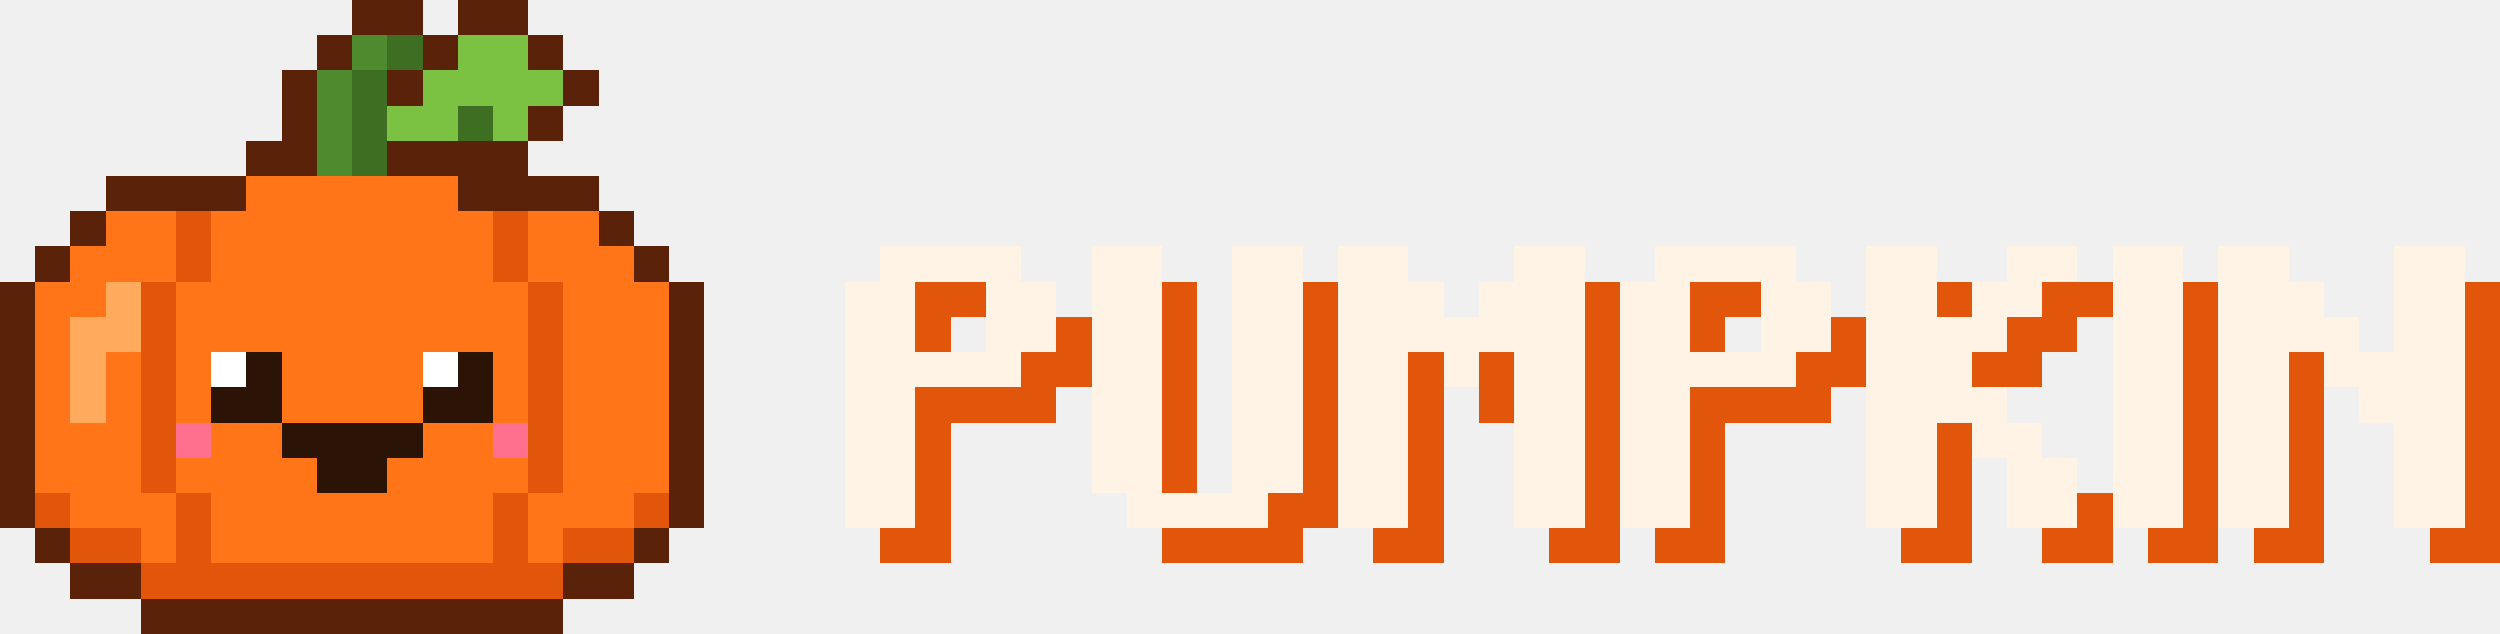
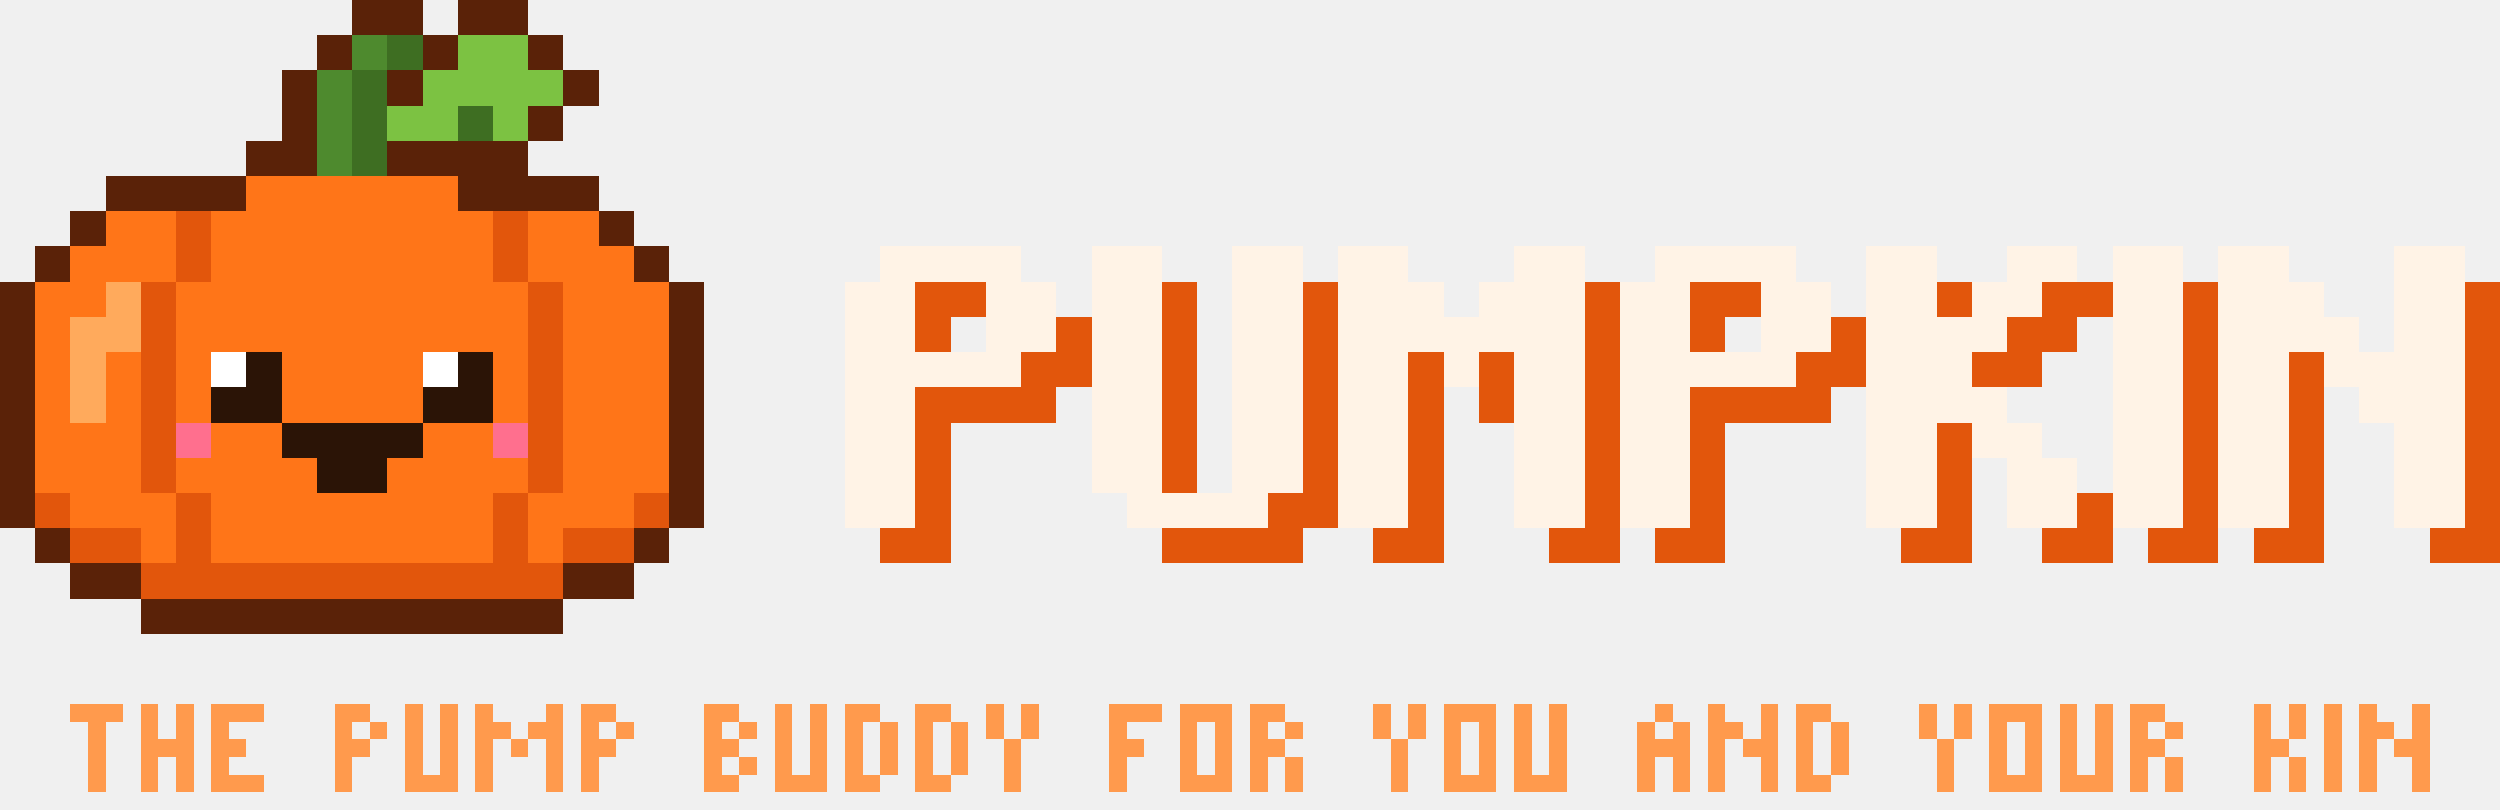
- <svg xmlns="http://www.w3.org/2000/svg" viewBox="0 0 71 18" shape-rendering="crispEdges" width="852" height="216" role="img" aria-label="Pumpkin">
+ <svg xmlns="http://www.w3.org/2000/svg" viewBox="0 0 71 23" shape-rendering="crispEdges" width="852" height="276" role="img" aria-label="Pumpkin, the pump buddy for you and your kin">
  <rect x="10" y="0" width="2" height="1" fill="#5A2208" />
  <rect x="13" y="0" width="2" height="1" fill="#5A2208" />
  <rect x="9" y="1" width="1" height="1" fill="#5A2208" />
  <rect x="10" y="1" width="1" height="1" fill="#4E8A2E" />
  <rect x="11" y="1" width="1" height="1" fill="#3E6E22" />
  <rect x="12" y="1" width="1" height="1" fill="#5A2208" />
  <rect x="13" y="1" width="2" height="1" fill="#7CC242" />
  <rect x="15" y="1" width="1" height="1" fill="#5A2208" />
  <rect x="8" y="2" width="1" height="1" fill="#5A2208" />
  <rect x="9" y="2" width="1" height="1" fill="#4E8A2E" />
  <rect x="10" y="2" width="1" height="1" fill="#3E6E22" />
  <rect x="11" y="2" width="1" height="1" fill="#5A2208" />
  <rect x="12" y="2" width="4" height="1" fill="#7CC242" />
  <rect x="16" y="2" width="1" height="1" fill="#5A2208" />
  <rect x="8" y="3" width="1" height="1" fill="#5A2208" />
  <rect x="9" y="3" width="1" height="1" fill="#4E8A2E" />
  <rect x="10" y="3" width="1" height="1" fill="#3E6E22" />
  <rect x="11" y="3" width="2" height="1" fill="#7CC242" />
  <rect x="13" y="3" width="1" height="1" fill="#3E6E22" />
  <rect x="14" y="3" width="1" height="1" fill="#7CC242" />
  <rect x="15" y="3" width="1" height="1" fill="#5A2208" />
  <rect x="7" y="4" width="2" height="1" fill="#5A2208" />
  <rect x="9" y="4" width="1" height="1" fill="#4E8A2E" />
  <rect x="10" y="4" width="1" height="1" fill="#3E6E22" />
  <rect x="11" y="4" width="4" height="1" fill="#5A2208" />
  <rect x="3" y="5" width="4" height="1" fill="#5A2208" />
  <rect x="7" y="5" width="6" height="1" fill="#FF7518" />
  <rect x="13" y="5" width="4" height="1" fill="#5A2208" />
  <rect x="2" y="6" width="1" height="1" fill="#5A2208" />
  <rect x="3" y="6" width="2" height="1" fill="#FF7518" />
  <rect x="5" y="6" width="1" height="1" fill="#E2560C" />
  <rect x="6" y="6" width="8" height="1" fill="#FF7518" />
  <rect x="14" y="6" width="1" height="1" fill="#E2560C" />
  <rect x="15" y="6" width="2" height="1" fill="#FF7518" />
  <rect x="17" y="6" width="1" height="1" fill="#5A2208" />
  <rect x="1" y="7" width="1" height="1" fill="#5A2208" />
  <rect x="2" y="7" width="3" height="1" fill="#FF7518" />
  <rect x="5" y="7" width="1" height="1" fill="#E2560C" />
  <rect x="6" y="7" width="8" height="1" fill="#FF7518" />
  <rect x="14" y="7" width="1" height="1" fill="#E2560C" />
  <rect x="15" y="7" width="3" height="1" fill="#FF7518" />
  <rect x="18" y="7" width="1" height="1" fill="#5A2208" />
  <rect x="25" y="7" width="4" height="1" fill="#FFF3E6" />
  <rect x="31" y="7" width="2" height="1" fill="#FFF3E6" />
  <rect x="35" y="7" width="2" height="1" fill="#FFF3E6" />
  <rect x="38" y="7" width="2" height="1" fill="#FFF3E6" />
  <rect x="43" y="7" width="2" height="1" fill="#FFF3E6" />
  <rect x="47" y="7" width="4" height="1" fill="#FFF3E6" />
  <rect x="53" y="7" width="2" height="1" fill="#FFF3E6" />
  <rect x="57" y="7" width="2" height="1" fill="#FFF3E6" />
  <rect x="60" y="7" width="2" height="1" fill="#FFF3E6" />
  <rect x="63" y="7" width="2" height="1" fill="#FFF3E6" />
  <rect x="68" y="7" width="2" height="1" fill="#FFF3E6" />
  <rect x="0" y="8" width="1" height="1" fill="#5A2208" />
  <rect x="1" y="8" width="2" height="1" fill="#FF7518" />
  <rect x="3" y="8" width="1" height="1" fill="#FFAA5C" />
  <rect x="4" y="8" width="1" height="1" fill="#E2560C" />
  <rect x="5" y="8" width="10" height="1" fill="#FF7518" />
  <rect x="15" y="8" width="1" height="1" fill="#E2560C" />
  <rect x="16" y="8" width="3" height="1" fill="#FF7518" />
  <rect x="19" y="8" width="1" height="1" fill="#5A2208" />
  <rect x="24" y="8" width="2" height="1" fill="#FFF3E6" />
  <rect x="26" y="8" width="2" height="1" fill="#E2560C" />
  <rect x="28" y="8" width="2" height="1" fill="#FFF3E6" />
  <rect x="31" y="8" width="2" height="1" fill="#FFF3E6" />
  <rect x="33" y="8" width="1" height="1" fill="#E2560C" />
  <rect x="35" y="8" width="2" height="1" fill="#FFF3E6" />
  <rect x="37" y="8" width="1" height="1" fill="#E2560C" />
  <rect x="38" y="8" width="3" height="1" fill="#FFF3E6" />
  <rect x="42" y="8" width="3" height="1" fill="#FFF3E6" />
  <rect x="45" y="8" width="1" height="1" fill="#E2560C" />
  <rect x="46" y="8" width="2" height="1" fill="#FFF3E6" />
  <rect x="48" y="8" width="2" height="1" fill="#E2560C" />
  <rect x="50" y="8" width="2" height="1" fill="#FFF3E6" />
  <rect x="53" y="8" width="2" height="1" fill="#FFF3E6" />
  <rect x="55" y="8" width="1" height="1" fill="#E2560C" />
  <rect x="56" y="8" width="2" height="1" fill="#FFF3E6" />
  <rect x="58" y="8" width="2" height="1" fill="#E2560C" />
  <rect x="60" y="8" width="2" height="1" fill="#FFF3E6" />
  <rect x="62" y="8" width="1" height="1" fill="#E2560C" />
  <rect x="63" y="8" width="3" height="1" fill="#FFF3E6" />
  <rect x="68" y="8" width="2" height="1" fill="#FFF3E6" />
  <rect x="70" y="8" width="1" height="1" fill="#E2560C" />
  <rect x="0" y="9" width="1" height="1" fill="#5A2208" />
  <rect x="1" y="9" width="1" height="1" fill="#FF7518" />
  <rect x="2" y="9" width="2" height="1" fill="#FFAA5C" />
  <rect x="4" y="9" width="1" height="1" fill="#E2560C" />
  <rect x="5" y="9" width="10" height="1" fill="#FF7518" />
  <rect x="15" y="9" width="1" height="1" fill="#E2560C" />
  <rect x="16" y="9" width="3" height="1" fill="#FF7518" />
  <rect x="19" y="9" width="1" height="1" fill="#5A2208" />
  <rect x="24" y="9" width="2" height="1" fill="#FFF3E6" />
  <rect x="26" y="9" width="1" height="1" fill="#E2560C" />
  <rect x="28" y="9" width="2" height="1" fill="#FFF3E6" />
  <rect x="30" y="9" width="1" height="1" fill="#E2560C" />
  <rect x="31" y="9" width="2" height="1" fill="#FFF3E6" />
  <rect x="33" y="9" width="1" height="1" fill="#E2560C" />
  <rect x="35" y="9" width="2" height="1" fill="#FFF3E6" />
  <rect x="37" y="9" width="1" height="1" fill="#E2560C" />
  <rect x="38" y="9" width="7" height="1" fill="#FFF3E6" />
  <rect x="45" y="9" width="1" height="1" fill="#E2560C" />
  <rect x="46" y="9" width="2" height="1" fill="#FFF3E6" />
  <rect x="48" y="9" width="1" height="1" fill="#E2560C" />
  <rect x="50" y="9" width="2" height="1" fill="#FFF3E6" />
  <rect x="52" y="9" width="1" height="1" fill="#E2560C" />
  <rect x="53" y="9" width="4" height="1" fill="#FFF3E6" />
  <rect x="57" y="9" width="2" height="1" fill="#E2560C" />
  <rect x="60" y="9" width="2" height="1" fill="#FFF3E6" />
  <rect x="62" y="9" width="1" height="1" fill="#E2560C" />
  <rect x="63" y="9" width="4" height="1" fill="#FFF3E6" />
  <rect x="68" y="9" width="2" height="1" fill="#FFF3E6" />
  <rect x="70" y="9" width="1" height="1" fill="#E2560C" />
  <rect x="0" y="10" width="1" height="1" fill="#5A2208" />
  <rect x="1" y="10" width="1" height="1" fill="#FF7518" />
  <rect x="2" y="10" width="1" height="1" fill="#FFAA5C" />
  <rect x="3" y="10" width="1" height="1" fill="#FF7518" />
  <rect x="4" y="10" width="1" height="1" fill="#E2560C" />
  <rect x="5" y="10" width="1" height="1" fill="#FF7518" />
  <rect x="6" y="10" width="1" height="1" fill="#FFFFFF" />
  <rect x="7" y="10" width="1" height="1" fill="#2B1406" />
  <rect x="8" y="10" width="4" height="1" fill="#FF7518" />
  <rect x="12" y="10" width="1" height="1" fill="#FFFFFF" />
  <rect x="13" y="10" width="1" height="1" fill="#2B1406" />
  <rect x="14" y="10" width="1" height="1" fill="#FF7518" />
  <rect x="15" y="10" width="1" height="1" fill="#E2560C" />
  <rect x="16" y="10" width="3" height="1" fill="#FF7518" />
  <rect x="19" y="10" width="1" height="1" fill="#5A2208" />
  <rect x="24" y="10" width="5" height="1" fill="#FFF3E6" />
  <rect x="29" y="10" width="2" height="1" fill="#E2560C" />
  <rect x="31" y="10" width="2" height="1" fill="#FFF3E6" />
  <rect x="33" y="10" width="1" height="1" fill="#E2560C" />
  <rect x="35" y="10" width="2" height="1" fill="#FFF3E6" />
  <rect x="37" y="10" width="1" height="1" fill="#E2560C" />
  <rect x="38" y="10" width="2" height="1" fill="#FFF3E6" />
  <rect x="40" y="10" width="1" height="1" fill="#E2560C" />
  <rect x="41" y="10" width="1" height="1" fill="#FFF3E6" />
  <rect x="42" y="10" width="1" height="1" fill="#E2560C" />
  <rect x="43" y="10" width="2" height="1" fill="#FFF3E6" />
  <rect x="45" y="10" width="1" height="1" fill="#E2560C" />
  <rect x="46" y="10" width="5" height="1" fill="#FFF3E6" />
  <rect x="51" y="10" width="2" height="1" fill="#E2560C" />
  <rect x="53" y="10" width="3" height="1" fill="#FFF3E6" />
  <rect x="56" y="10" width="2" height="1" fill="#E2560C" />
  <rect x="60" y="10" width="2" height="1" fill="#FFF3E6" />
  <rect x="62" y="10" width="1" height="1" fill="#E2560C" />
  <rect x="63" y="10" width="2" height="1" fill="#FFF3E6" />
  <rect x="65" y="10" width="1" height="1" fill="#E2560C" />
  <rect x="66" y="10" width="4" height="1" fill="#FFF3E6" />
  <rect x="70" y="10" width="1" height="1" fill="#E2560C" />
  <rect x="0" y="11" width="1" height="1" fill="#5A2208" />
  <rect x="1" y="11" width="1" height="1" fill="#FF7518" />
  <rect x="2" y="11" width="1" height="1" fill="#FFAA5C" />
  <rect x="3" y="11" width="1" height="1" fill="#FF7518" />
  <rect x="4" y="11" width="1" height="1" fill="#E2560C" />
  <rect x="5" y="11" width="1" height="1" fill="#FF7518" />
  <rect x="6" y="11" width="2" height="1" fill="#2B1406" />
  <rect x="8" y="11" width="4" height="1" fill="#FF7518" />
  <rect x="12" y="11" width="2" height="1" fill="#2B1406" />
  <rect x="14" y="11" width="1" height="1" fill="#FF7518" />
  <rect x="15" y="11" width="1" height="1" fill="#E2560C" />
  <rect x="16" y="11" width="3" height="1" fill="#FF7518" />
  <rect x="19" y="11" width="1" height="1" fill="#5A2208" />
  <rect x="24" y="11" width="2" height="1" fill="#FFF3E6" />
  <rect x="26" y="11" width="4" height="1" fill="#E2560C" />
  <rect x="31" y="11" width="2" height="1" fill="#FFF3E6" />
  <rect x="33" y="11" width="1" height="1" fill="#E2560C" />
  <rect x="35" y="11" width="2" height="1" fill="#FFF3E6" />
  <rect x="37" y="11" width="1" height="1" fill="#E2560C" />
  <rect x="38" y="11" width="2" height="1" fill="#FFF3E6" />
  <rect x="40" y="11" width="1" height="1" fill="#E2560C" />
  <rect x="42" y="11" width="1" height="1" fill="#E2560C" />
  <rect x="43" y="11" width="2" height="1" fill="#FFF3E6" />
  <rect x="45" y="11" width="1" height="1" fill="#E2560C" />
  <rect x="46" y="11" width="2" height="1" fill="#FFF3E6" />
  <rect x="48" y="11" width="4" height="1" fill="#E2560C" />
  <rect x="53" y="11" width="4" height="1" fill="#FFF3E6" />
  <rect x="60" y="11" width="2" height="1" fill="#FFF3E6" />
  <rect x="62" y="11" width="1" height="1" fill="#E2560C" />
  <rect x="63" y="11" width="2" height="1" fill="#FFF3E6" />
  <rect x="65" y="11" width="1" height="1" fill="#E2560C" />
  <rect x="67" y="11" width="3" height="1" fill="#FFF3E6" />
  <rect x="70" y="11" width="1" height="1" fill="#E2560C" />
  <rect x="0" y="12" width="1" height="1" fill="#5A2208" />
  <rect x="1" y="12" width="3" height="1" fill="#FF7518" />
  <rect x="4" y="12" width="1" height="1" fill="#E2560C" />
  <rect x="5" y="12" width="1" height="1" fill="#FF6F8E" />
  <rect x="6" y="12" width="2" height="1" fill="#FF7518" />
  <rect x="8" y="12" width="4" height="1" fill="#2B1406" />
  <rect x="12" y="12" width="2" height="1" fill="#FF7518" />
  <rect x="14" y="12" width="1" height="1" fill="#FF6F8E" />
  <rect x="15" y="12" width="1" height="1" fill="#E2560C" />
  <rect x="16" y="12" width="3" height="1" fill="#FF7518" />
  <rect x="19" y="12" width="1" height="1" fill="#5A2208" />
  <rect x="24" y="12" width="2" height="1" fill="#FFF3E6" />
  <rect x="26" y="12" width="1" height="1" fill="#E2560C" />
  <rect x="31" y="12" width="2" height="1" fill="#FFF3E6" />
  <rect x="33" y="12" width="1" height="1" fill="#E2560C" />
  <rect x="35" y="12" width="2" height="1" fill="#FFF3E6" />
  <rect x="37" y="12" width="1" height="1" fill="#E2560C" />
  <rect x="38" y="12" width="2" height="1" fill="#FFF3E6" />
  <rect x="40" y="12" width="1" height="1" fill="#E2560C" />
  <rect x="43" y="12" width="2" height="1" fill="#FFF3E6" />
  <rect x="45" y="12" width="1" height="1" fill="#E2560C" />
  <rect x="46" y="12" width="2" height="1" fill="#FFF3E6" />
  <rect x="48" y="12" width="1" height="1" fill="#E2560C" />
  <rect x="53" y="12" width="2" height="1" fill="#FFF3E6" />
  <rect x="55" y="12" width="1" height="1" fill="#E2560C" />
  <rect x="56" y="12" width="2" height="1" fill="#FFF3E6" />
  <rect x="60" y="12" width="2" height="1" fill="#FFF3E6" />
  <rect x="62" y="12" width="1" height="1" fill="#E2560C" />
  <rect x="63" y="12" width="2" height="1" fill="#FFF3E6" />
  <rect x="65" y="12" width="1" height="1" fill="#E2560C" />
  <rect x="68" y="12" width="2" height="1" fill="#FFF3E6" />
  <rect x="70" y="12" width="1" height="1" fill="#E2560C" />
  <rect x="0" y="13" width="1" height="1" fill="#5A2208" />
  <rect x="1" y="13" width="3" height="1" fill="#FF7518" />
  <rect x="4" y="13" width="1" height="1" fill="#E2560C" />
  <rect x="5" y="13" width="4" height="1" fill="#FF7518" />
  <rect x="9" y="13" width="2" height="1" fill="#2B1406" />
  <rect x="11" y="13" width="4" height="1" fill="#FF7518" />
  <rect x="15" y="13" width="1" height="1" fill="#E2560C" />
  <rect x="16" y="13" width="3" height="1" fill="#FF7518" />
  <rect x="19" y="13" width="1" height="1" fill="#5A2208" />
  <rect x="24" y="13" width="2" height="1" fill="#FFF3E6" />
  <rect x="26" y="13" width="1" height="1" fill="#E2560C" />
  <rect x="31" y="13" width="2" height="1" fill="#FFF3E6" />
  <rect x="33" y="13" width="1" height="1" fill="#E2560C" />
  <rect x="35" y="13" width="2" height="1" fill="#FFF3E6" />
  <rect x="37" y="13" width="1" height="1" fill="#E2560C" />
  <rect x="38" y="13" width="2" height="1" fill="#FFF3E6" />
  <rect x="40" y="13" width="1" height="1" fill="#E2560C" />
  <rect x="43" y="13" width="2" height="1" fill="#FFF3E6" />
  <rect x="45" y="13" width="1" height="1" fill="#E2560C" />
  <rect x="46" y="13" width="2" height="1" fill="#FFF3E6" />
  <rect x="48" y="13" width="1" height="1" fill="#E2560C" />
  <rect x="53" y="13" width="2" height="1" fill="#FFF3E6" />
  <rect x="55" y="13" width="1" height="1" fill="#E2560C" />
  <rect x="57" y="13" width="2" height="1" fill="#FFF3E6" />
  <rect x="60" y="13" width="2" height="1" fill="#FFF3E6" />
  <rect x="62" y="13" width="1" height="1" fill="#E2560C" />
  <rect x="63" y="13" width="2" height="1" fill="#FFF3E6" />
  <rect x="65" y="13" width="1" height="1" fill="#E2560C" />
  <rect x="68" y="13" width="2" height="1" fill="#FFF3E6" />
  <rect x="70" y="13" width="1" height="1" fill="#E2560C" />
  <rect x="0" y="14" width="1" height="1" fill="#5A2208" />
  <rect x="1" y="14" width="1" height="1" fill="#E2560C" />
  <rect x="2" y="14" width="3" height="1" fill="#FF7518" />
  <rect x="5" y="14" width="1" height="1" fill="#E2560C" />
  <rect x="6" y="14" width="8" height="1" fill="#FF7518" />
  <rect x="14" y="14" width="1" height="1" fill="#E2560C" />
  <rect x="15" y="14" width="3" height="1" fill="#FF7518" />
  <rect x="18" y="14" width="1" height="1" fill="#E2560C" />
  <rect x="19" y="14" width="1" height="1" fill="#5A2208" />
  <rect x="24" y="14" width="2" height="1" fill="#FFF3E6" />
  <rect x="26" y="14" width="1" height="1" fill="#E2560C" />
  <rect x="32" y="14" width="4" height="1" fill="#FFF3E6" />
  <rect x="36" y="14" width="2" height="1" fill="#E2560C" />
  <rect x="38" y="14" width="2" height="1" fill="#FFF3E6" />
  <rect x="40" y="14" width="1" height="1" fill="#E2560C" />
  <rect x="43" y="14" width="2" height="1" fill="#FFF3E6" />
  <rect x="45" y="14" width="1" height="1" fill="#E2560C" />
  <rect x="46" y="14" width="2" height="1" fill="#FFF3E6" />
  <rect x="48" y="14" width="1" height="1" fill="#E2560C" />
  <rect x="53" y="14" width="2" height="1" fill="#FFF3E6" />
  <rect x="55" y="14" width="1" height="1" fill="#E2560C" />
  <rect x="57" y="14" width="2" height="1" fill="#FFF3E6" />
  <rect x="59" y="14" width="1" height="1" fill="#E2560C" />
  <rect x="60" y="14" width="2" height="1" fill="#FFF3E6" />
  <rect x="62" y="14" width="1" height="1" fill="#E2560C" />
  <rect x="63" y="14" width="2" height="1" fill="#FFF3E6" />
  <rect x="65" y="14" width="1" height="1" fill="#E2560C" />
  <rect x="68" y="14" width="2" height="1" fill="#FFF3E6" />
  <rect x="70" y="14" width="1" height="1" fill="#E2560C" />
  <rect x="1" y="15" width="1" height="1" fill="#5A2208" />
  <rect x="2" y="15" width="2" height="1" fill="#E2560C" />
  <rect x="4" y="15" width="1" height="1" fill="#FF7518" />
  <rect x="5" y="15" width="1" height="1" fill="#E2560C" />
  <rect x="6" y="15" width="8" height="1" fill="#FF7518" />
  <rect x="14" y="15" width="1" height="1" fill="#E2560C" />
  <rect x="15" y="15" width="1" height="1" fill="#FF7518" />
  <rect x="16" y="15" width="2" height="1" fill="#E2560C" />
  <rect x="18" y="15" width="1" height="1" fill="#5A2208" />
  <rect x="25" y="15" width="2" height="1" fill="#E2560C" />
  <rect x="33" y="15" width="4" height="1" fill="#E2560C" />
  <rect x="39" y="15" width="2" height="1" fill="#E2560C" />
  <rect x="44" y="15" width="2" height="1" fill="#E2560C" />
  <rect x="47" y="15" width="2" height="1" fill="#E2560C" />
  <rect x="54" y="15" width="2" height="1" fill="#E2560C" />
  <rect x="58" y="15" width="2" height="1" fill="#E2560C" />
  <rect x="61" y="15" width="2" height="1" fill="#E2560C" />
  <rect x="64" y="15" width="2" height="1" fill="#E2560C" />
  <rect x="69" y="15" width="2" height="1" fill="#E2560C" />
  <rect x="2" y="16" width="2" height="1" fill="#5A2208" />
  <rect x="4" y="16" width="12" height="1" fill="#E2560C" />
  <rect x="16" y="16" width="2" height="1" fill="#5A2208" />
  <rect x="4" y="17" width="12" height="1" fill="#5A2208" />
+   <g transform="scale(0.5)">
+     <rect x="4" y="40" width="3" height="1" fill="#FF9A4D" />
+     <rect x="5" y="41" width="1" height="1" fill="#FF9A4D" />
+     <rect x="5" y="42" width="1" height="1" fill="#FF9A4D" />
+     <rect x="5" y="43" width="1" height="1" fill="#FF9A4D" />
+     <rect x="5" y="44" width="1" height="1" fill="#FF9A4D" />
+     <rect x="8" y="40" width="1" height="1" fill="#FF9A4D" />
+     <rect x="10" y="40" width="1" height="1" fill="#FF9A4D" />
+     <rect x="8" y="41" width="1" height="1" fill="#FF9A4D" />
+     <rect x="10" y="41" width="1" height="1" fill="#FF9A4D" />
+     <rect x="8" y="42" width="3" height="1" fill="#FF9A4D" />
+     <rect x="8" y="43" width="1" height="1" fill="#FF9A4D" />
+     <rect x="10" y="43" width="1" height="1" fill="#FF9A4D" />
+     <rect x="8" y="44" width="1" height="1" fill="#FF9A4D" />
+     <rect x="10" y="44" width="1" height="1" fill="#FF9A4D" />
+     <rect x="12" y="40" width="3" height="1" fill="#FF9A4D" />
+     <rect x="12" y="41" width="1" height="1" fill="#FF9A4D" />
+     <rect x="12" y="42" width="2" height="1" fill="#FF9A4D" />
+     <rect x="12" y="43" width="1" height="1" fill="#FF9A4D" />
+     <rect x="12" y="44" width="3" height="1" fill="#FF9A4D" />
+     <rect x="19" y="40" width="2" height="1" fill="#FF9A4D" />
+     <rect x="19" y="41" width="1" height="1" fill="#FF9A4D" />
+     <rect x="21" y="41" width="1" height="1" fill="#FF9A4D" />
+     <rect x="19" y="42" width="2" height="1" fill="#FF9A4D" />
+     <rect x="19" y="43" width="1" height="1" fill="#FF9A4D" />
+     <rect x="19" y="44" width="1" height="1" fill="#FF9A4D" />
+     <rect x="23" y="40" width="1" height="1" fill="#FF9A4D" />
+     <rect x="25" y="40" width="1" height="1" fill="#FF9A4D" />
+     <rect x="23" y="41" width="1" height="1" fill="#FF9A4D" />
+     <rect x="25" y="41" width="1" height="1" fill="#FF9A4D" />
+     <rect x="23" y="42" width="1" height="1" fill="#FF9A4D" />
+     <rect x="25" y="42" width="1" height="1" fill="#FF9A4D" />
+     <rect x="23" y="43" width="1" height="1" fill="#FF9A4D" />
+     <rect x="25" y="43" width="1" height="1" fill="#FF9A4D" />
+     <rect x="23" y="44" width="3" height="1" fill="#FF9A4D" />
+     <rect x="27" y="40" width="1" height="1" fill="#FF9A4D" />
+     <rect x="31" y="40" width="1" height="1" fill="#FF9A4D" />
+     <rect x="27" y="41" width="2" height="1" fill="#FF9A4D" />
+     <rect x="30" y="41" width="2" height="1" fill="#FF9A4D" />
+     <rect x="27" y="42" width="1" height="1" fill="#FF9A4D" />
+     <rect x="29" y="42" width="1" height="1" fill="#FF9A4D" />
+     <rect x="31" y="42" width="1" height="1" fill="#FF9A4D" />
+     <rect x="27" y="43" width="1" height="1" fill="#FF9A4D" />
+     <rect x="31" y="43" width="1" height="1" fill="#FF9A4D" />
+     <rect x="27" y="44" width="1" height="1" fill="#FF9A4D" />
+     <rect x="31" y="44" width="1" height="1" fill="#FF9A4D" />
+     <rect x="33" y="40" width="2" height="1" fill="#FF9A4D" />
+     <rect x="33" y="41" width="1" height="1" fill="#FF9A4D" />
+     <rect x="35" y="41" width="1" height="1" fill="#FF9A4D" />
+     <rect x="33" y="42" width="2" height="1" fill="#FF9A4D" />
+     <rect x="33" y="43" width="1" height="1" fill="#FF9A4D" />
+     <rect x="33" y="44" width="1" height="1" fill="#FF9A4D" />
+     <rect x="40" y="40" width="2" height="1" fill="#FF9A4D" />
+     <rect x="40" y="41" width="1" height="1" fill="#FF9A4D" />
+     <rect x="42" y="41" width="1" height="1" fill="#FF9A4D" />
+     <rect x="40" y="42" width="2" height="1" fill="#FF9A4D" />
+     <rect x="40" y="43" width="1" height="1" fill="#FF9A4D" />
+     <rect x="42" y="43" width="1" height="1" fill="#FF9A4D" />
+     <rect x="40" y="44" width="2" height="1" fill="#FF9A4D" />
+     <rect x="44" y="40" width="1" height="1" fill="#FF9A4D" />
+     <rect x="46" y="40" width="1" height="1" fill="#FF9A4D" />
+     <rect x="44" y="41" width="1" height="1" fill="#FF9A4D" />
+     <rect x="46" y="41" width="1" height="1" fill="#FF9A4D" />
+     <rect x="44" y="42" width="1" height="1" fill="#FF9A4D" />
+     <rect x="46" y="42" width="1" height="1" fill="#FF9A4D" />
+     <rect x="44" y="43" width="1" height="1" fill="#FF9A4D" />
+     <rect x="46" y="43" width="1" height="1" fill="#FF9A4D" />
+     <rect x="44" y="44" width="3" height="1" fill="#FF9A4D" />
+     <rect x="48" y="40" width="2" height="1" fill="#FF9A4D" />
+     <rect x="48" y="41" width="1" height="1" fill="#FF9A4D" />
+     <rect x="50" y="41" width="1" height="1" fill="#FF9A4D" />
+     <rect x="48" y="42" width="1" height="1" fill="#FF9A4D" />
+     <rect x="50" y="42" width="1" height="1" fill="#FF9A4D" />
+     <rect x="48" y="43" width="1" height="1" fill="#FF9A4D" />
+     <rect x="50" y="43" width="1" height="1" fill="#FF9A4D" />
+     <rect x="48" y="44" width="2" height="1" fill="#FF9A4D" />
+     <rect x="52" y="40" width="2" height="1" fill="#FF9A4D" />
+     <rect x="52" y="41" width="1" height="1" fill="#FF9A4D" />
+     <rect x="54" y="41" width="1" height="1" fill="#FF9A4D" />
+     <rect x="52" y="42" width="1" height="1" fill="#FF9A4D" />
+     <rect x="54" y="42" width="1" height="1" fill="#FF9A4D" />
+     <rect x="52" y="43" width="1" height="1" fill="#FF9A4D" />
+     <rect x="54" y="43" width="1" height="1" fill="#FF9A4D" />
+     <rect x="52" y="44" width="2" height="1" fill="#FF9A4D" />
+     <rect x="56" y="40" width="1" height="1" fill="#FF9A4D" />
+     <rect x="58" y="40" width="1" height="1" fill="#FF9A4D" />
+     <rect x="56" y="41" width="1" height="1" fill="#FF9A4D" />
+     <rect x="58" y="41" width="1" height="1" fill="#FF9A4D" />
+     <rect x="57" y="42" width="1" height="1" fill="#FF9A4D" />
+     <rect x="57" y="43" width="1" height="1" fill="#FF9A4D" />
+     <rect x="57" y="44" width="1" height="1" fill="#FF9A4D" />
+     <rect x="63" y="40" width="3" height="1" fill="#FF9A4D" />
+     <rect x="63" y="41" width="1" height="1" fill="#FF9A4D" />
+     <rect x="63" y="42" width="2" height="1" fill="#FF9A4D" />
+     <rect x="63" y="43" width="1" height="1" fill="#FF9A4D" />
+     <rect x="63" y="44" width="1" height="1" fill="#FF9A4D" />
+     <rect x="67" y="40" width="3" height="1" fill="#FF9A4D" />
+     <rect x="67" y="41" width="1" height="1" fill="#FF9A4D" />
+     <rect x="69" y="41" width="1" height="1" fill="#FF9A4D" />
+     <rect x="67" y="42" width="1" height="1" fill="#FF9A4D" />
+     <rect x="69" y="42" width="1" height="1" fill="#FF9A4D" />
+     <rect x="67" y="43" width="1" height="1" fill="#FF9A4D" />
+     <rect x="69" y="43" width="1" height="1" fill="#FF9A4D" />
+     <rect x="67" y="44" width="3" height="1" fill="#FF9A4D" />
+     <rect x="71" y="40" width="2" height="1" fill="#FF9A4D" />
+     <rect x="71" y="41" width="1" height="1" fill="#FF9A4D" />
+     <rect x="73" y="41" width="1" height="1" fill="#FF9A4D" />
+     <rect x="71" y="42" width="2" height="1" fill="#FF9A4D" />
+     <rect x="71" y="43" width="1" height="1" fill="#FF9A4D" />
+     <rect x="73" y="43" width="1" height="1" fill="#FF9A4D" />
+     <rect x="71" y="44" width="1" height="1" fill="#FF9A4D" />
+     <rect x="73" y="44" width="1" height="1" fill="#FF9A4D" />
+     <rect x="78" y="40" width="1" height="1" fill="#FF9A4D" />
+     <rect x="80" y="40" width="1" height="1" fill="#FF9A4D" />
+     <rect x="78" y="41" width="1" height="1" fill="#FF9A4D" />
+     <rect x="80" y="41" width="1" height="1" fill="#FF9A4D" />
+     <rect x="79" y="42" width="1" height="1" fill="#FF9A4D" />
+     <rect x="79" y="43" width="1" height="1" fill="#FF9A4D" />
+     <rect x="79" y="44" width="1" height="1" fill="#FF9A4D" />
+     <rect x="82" y="40" width="3" height="1" fill="#FF9A4D" />
+     <rect x="82" y="41" width="1" height="1" fill="#FF9A4D" />
+     <rect x="84" y="41" width="1" height="1" fill="#FF9A4D" />
+     <rect x="82" y="42" width="1" height="1" fill="#FF9A4D" />
+     <rect x="84" y="42" width="1" height="1" fill="#FF9A4D" />
+     <rect x="82" y="43" width="1" height="1" fill="#FF9A4D" />
+     <rect x="84" y="43" width="1" height="1" fill="#FF9A4D" />
+     <rect x="82" y="44" width="3" height="1" fill="#FF9A4D" />
+     <rect x="86" y="40" width="1" height="1" fill="#FF9A4D" />
+     <rect x="88" y="40" width="1" height="1" fill="#FF9A4D" />
+     <rect x="86" y="41" width="1" height="1" fill="#FF9A4D" />
+     <rect x="88" y="41" width="1" height="1" fill="#FF9A4D" />
+     <rect x="86" y="42" width="1" height="1" fill="#FF9A4D" />
+     <rect x="88" y="42" width="1" height="1" fill="#FF9A4D" />
+     <rect x="86" y="43" width="1" height="1" fill="#FF9A4D" />
+     <rect x="88" y="43" width="1" height="1" fill="#FF9A4D" />
+     <rect x="86" y="44" width="3" height="1" fill="#FF9A4D" />
+     <rect x="94" y="40" width="1" height="1" fill="#FF9A4D" />
+     <rect x="93" y="41" width="1" height="1" fill="#FF9A4D" />
+     <rect x="95" y="41" width="1" height="1" fill="#FF9A4D" />
+     <rect x="93" y="42" width="3" height="1" fill="#FF9A4D" />
+     <rect x="93" y="43" width="1" height="1" fill="#FF9A4D" />
+     <rect x="95" y="43" width="1" height="1" fill="#FF9A4D" />
+     <rect x="93" y="44" width="1" height="1" fill="#FF9A4D" />
+     <rect x="95" y="44" width="1" height="1" fill="#FF9A4D" />
+     <rect x="97" y="40" width="1" height="1" fill="#FF9A4D" />
+     <rect x="100" y="40" width="1" height="1" fill="#FF9A4D" />
+     <rect x="97" y="41" width="2" height="1" fill="#FF9A4D" />
+     <rect x="100" y="41" width="1" height="1" fill="#FF9A4D" />
+     <rect x="97" y="42" width="1" height="1" fill="#FF9A4D" />
+     <rect x="99" y="42" width="2" height="1" fill="#FF9A4D" />
+     <rect x="97" y="43" width="1" height="1" fill="#FF9A4D" />
+     <rect x="100" y="43" width="1" height="1" fill="#FF9A4D" />
+     <rect x="97" y="44" width="1" height="1" fill="#FF9A4D" />
+     <rect x="100" y="44" width="1" height="1" fill="#FF9A4D" />
+     <rect x="102" y="40" width="2" height="1" fill="#FF9A4D" />
+     <rect x="102" y="41" width="1" height="1" fill="#FF9A4D" />
+     <rect x="104" y="41" width="1" height="1" fill="#FF9A4D" />
+     <rect x="102" y="42" width="1" height="1" fill="#FF9A4D" />
+     <rect x="104" y="42" width="1" height="1" fill="#FF9A4D" />
+     <rect x="102" y="43" width="1" height="1" fill="#FF9A4D" />
+     <rect x="104" y="43" width="1" height="1" fill="#FF9A4D" />
+     <rect x="102" y="44" width="2" height="1" fill="#FF9A4D" />
+     <rect x="109" y="40" width="1" height="1" fill="#FF9A4D" />
+     <rect x="111" y="40" width="1" height="1" fill="#FF9A4D" />
+     <rect x="109" y="41" width="1" height="1" fill="#FF9A4D" />
+     <rect x="111" y="41" width="1" height="1" fill="#FF9A4D" />
+     <rect x="110" y="42" width="1" height="1" fill="#FF9A4D" />
+     <rect x="110" y="43" width="1" height="1" fill="#FF9A4D" />
+     <rect x="110" y="44" width="1" height="1" fill="#FF9A4D" />
+     <rect x="113" y="40" width="3" height="1" fill="#FF9A4D" />
+     <rect x="113" y="41" width="1" height="1" fill="#FF9A4D" />
+     <rect x="115" y="41" width="1" height="1" fill="#FF9A4D" />
+     <rect x="113" y="42" width="1" height="1" fill="#FF9A4D" />
+     <rect x="115" y="42" width="1" height="1" fill="#FF9A4D" />
+     <rect x="113" y="43" width="1" height="1" fill="#FF9A4D" />
+     <rect x="115" y="43" width="1" height="1" fill="#FF9A4D" />
+     <rect x="113" y="44" width="3" height="1" fill="#FF9A4D" />
+     <rect x="117" y="40" width="1" height="1" fill="#FF9A4D" />
+     <rect x="119" y="40" width="1" height="1" fill="#FF9A4D" />
+     <rect x="117" y="41" width="1" height="1" fill="#FF9A4D" />
+     <rect x="119" y="41" width="1" height="1" fill="#FF9A4D" />
+     <rect x="117" y="42" width="1" height="1" fill="#FF9A4D" />
+     <rect x="119" y="42" width="1" height="1" fill="#FF9A4D" />
+     <rect x="117" y="43" width="1" height="1" fill="#FF9A4D" />
+     <rect x="119" y="43" width="1" height="1" fill="#FF9A4D" />
+     <rect x="117" y="44" width="3" height="1" fill="#FF9A4D" />
+     <rect x="121" y="40" width="2" height="1" fill="#FF9A4D" />
+     <rect x="121" y="41" width="1" height="1" fill="#FF9A4D" />
+     <rect x="123" y="41" width="1" height="1" fill="#FF9A4D" />
+     <rect x="121" y="42" width="2" height="1" fill="#FF9A4D" />
+     <rect x="121" y="43" width="1" height="1" fill="#FF9A4D" />
+     <rect x="123" y="43" width="1" height="1" fill="#FF9A4D" />
+     <rect x="121" y="44" width="1" height="1" fill="#FF9A4D" />
+     <rect x="123" y="44" width="1" height="1" fill="#FF9A4D" />
+     <rect x="128" y="40" width="1" height="1" fill="#FF9A4D" />
+     <rect x="130" y="40" width="1" height="1" fill="#FF9A4D" />
+     <rect x="128" y="41" width="1" height="1" fill="#FF9A4D" />
+     <rect x="130" y="41" width="1" height="1" fill="#FF9A4D" />
+     <rect x="128" y="42" width="2" height="1" fill="#FF9A4D" />
+     <rect x="128" y="43" width="1" height="1" fill="#FF9A4D" />
+     <rect x="130" y="43" width="1" height="1" fill="#FF9A4D" />
+     <rect x="128" y="44" width="1" height="1" fill="#FF9A4D" />
+     <rect x="130" y="44" width="1" height="1" fill="#FF9A4D" />
+     <rect x="132" y="40" width="1" height="1" fill="#FF9A4D" />
+     <rect x="132" y="41" width="1" height="1" fill="#FF9A4D" />
+     <rect x="132" y="42" width="1" height="1" fill="#FF9A4D" />
+     <rect x="132" y="43" width="1" height="1" fill="#FF9A4D" />
+     <rect x="132" y="44" width="1" height="1" fill="#FF9A4D" />
+     <rect x="134" y="40" width="1" height="1" fill="#FF9A4D" />
+     <rect x="137" y="40" width="1" height="1" fill="#FF9A4D" />
+     <rect x="134" y="41" width="2" height="1" fill="#FF9A4D" />
+     <rect x="137" y="41" width="1" height="1" fill="#FF9A4D" />
+     <rect x="134" y="42" width="1" height="1" fill="#FF9A4D" />
+     <rect x="136" y="42" width="2" height="1" fill="#FF9A4D" />
+     <rect x="134" y="43" width="1" height="1" fill="#FF9A4D" />
+     <rect x="137" y="43" width="1" height="1" fill="#FF9A4D" />
+     <rect x="134" y="44" width="1" height="1" fill="#FF9A4D" />
+     <rect x="137" y="44" width="1" height="1" fill="#FF9A4D" />
+   </g>
</svg>
